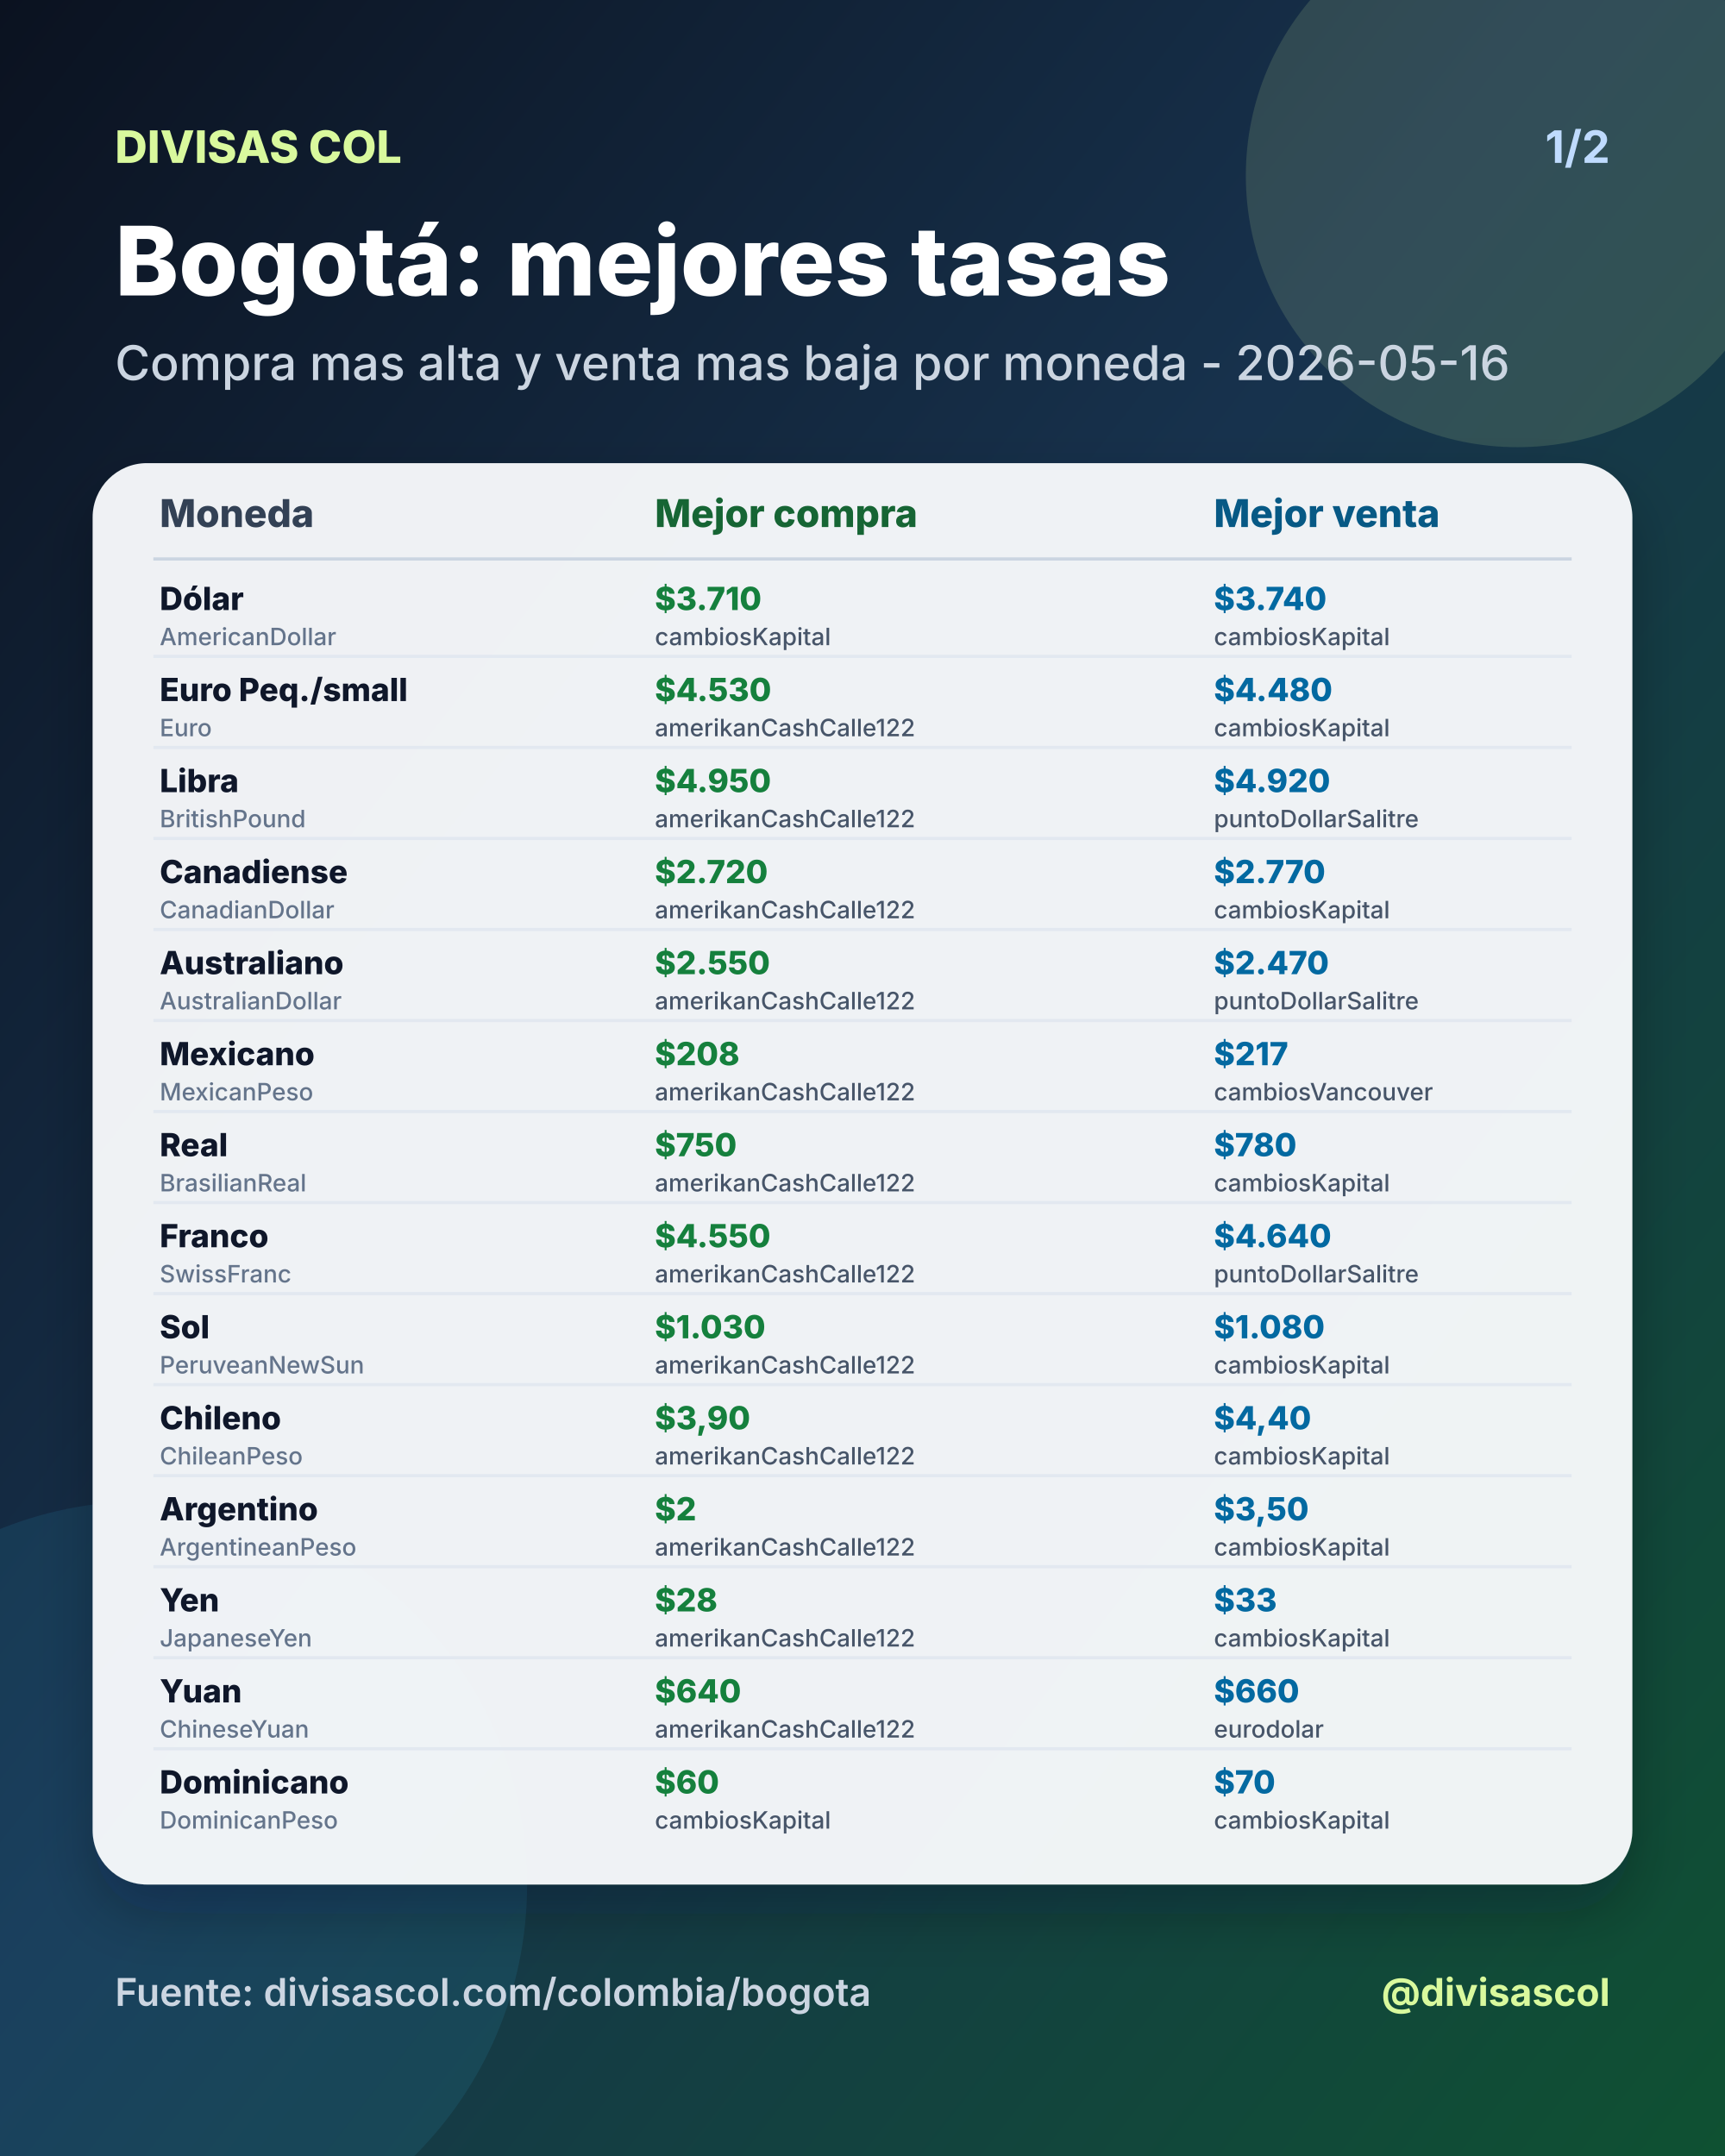
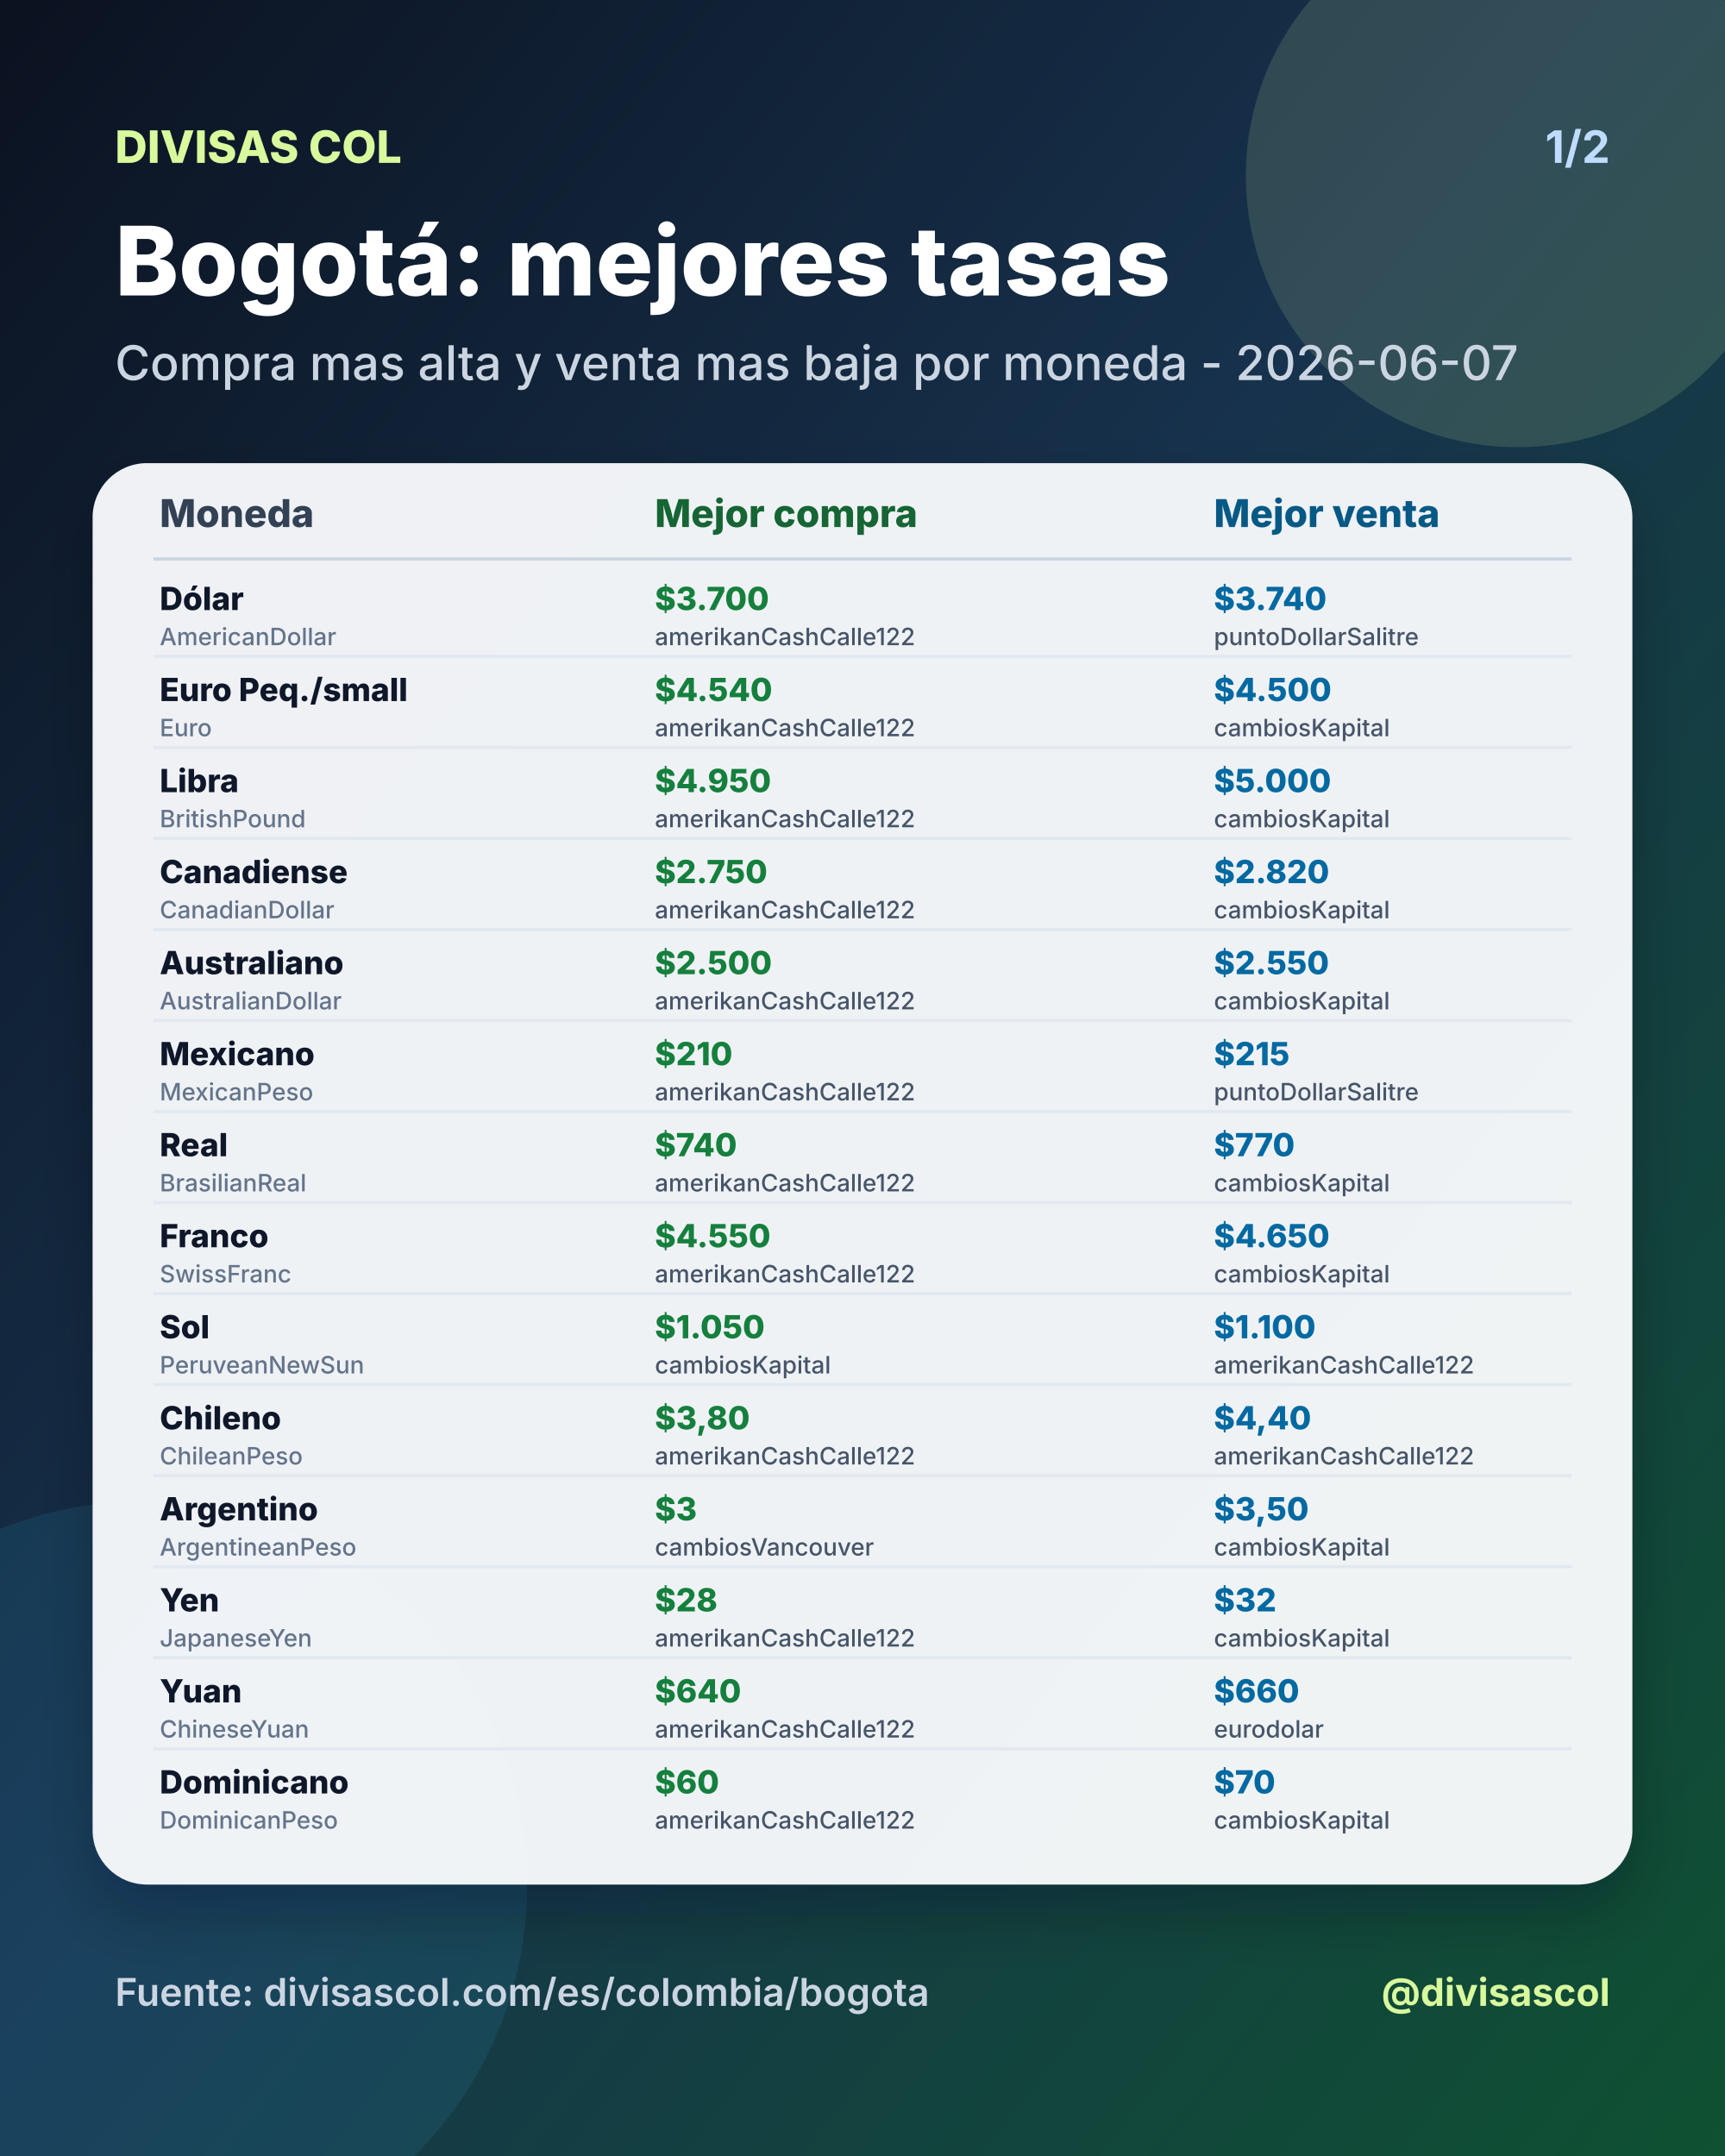
<svg xmlns="http://www.w3.org/2000/svg" width="1080" height="1350" viewBox="0 0 1080 1350">
  <defs>
    <linearGradient id="bg" x1="0" y1="0" x2="1" y2="1">
      <stop offset="0%" stop-color="#0b1220" />
      <stop offset="46%" stop-color="#17324d" />
      <stop offset="100%" stop-color="#0f5132" />
    </linearGradient>
    <filter id="shadow" x="-20%" y="-20%" width="140%" height="140%">
      <feDropShadow dx="0" dy="18" stdDeviation="18" flood-color="#020617" flood-opacity="0.28" />
    </filter>
  </defs>
  <rect width="1080" height="1350" fill="url(#bg)" />
  <circle cx="950" cy="110" r="170" fill="#d9f99d" opacity="0.14" />
  <circle cx="90" cy="1180" r="240" fill="#38bdf8" opacity="0.10" />
  <text x="72" y="102" fill="#d9f99d" font-size="28" font-family="Inter, Arial, sans-serif" font-weight="800" text-anchor="start">DIVISAS COL</text>
  <text x="1008" y="102" fill="#bfdbfe" font-size="28" font-family="Inter, Arial, sans-serif" font-weight="700" text-anchor="end">1/2</text>
  <text x="72" y="185" fill="#ffffff" font-size="60" font-family="Inter, Arial, sans-serif" font-weight="800" text-anchor="start">Bogotá: mejores tasas</text>
-   <text x="72" y="238" fill="#cbd5e1" font-size="30" font-family="Inter, Arial, sans-serif" font-weight="500" text-anchor="start">Compra mas alta y venta mas baja por moneda - 2026-05-16</text>
+   <text x="72" y="238" fill="#cbd5e1" font-size="30" font-family="Inter, Arial, sans-serif" font-weight="500" text-anchor="start">Compra mas alta y venta mas baja por moneda - 2026-06-07</text>
  <rect x="58" y="290" width="964" height="890" rx="34" fill="#f8fafc" opacity="0.96" filter="url(#shadow)" />
  <text x="100" y="330" fill="#334155" font-size="24" font-family="Inter, Arial, sans-serif" font-weight="800" text-anchor="start">Moneda</text>
  <text x="410" y="330" fill="#166534" font-size="24" font-family="Inter, Arial, sans-serif" font-weight="800" text-anchor="start">Mejor compra</text>
  <text x="760" y="330" fill="#075985" font-size="24" font-family="Inter, Arial, sans-serif" font-weight="800" text-anchor="start">Mejor venta</text>
  <line x1="96" y1="350" x2="984" y2="350" stroke="#cbd5e1" stroke-width="2" />
  <text x="100" y="382" fill="#0f172a" font-size="20" font-family="Inter, Arial, sans-serif" font-weight="800" text-anchor="start">Dólar</text>
  <text x="100" y="404" fill="#64748b" font-size="15" font-family="Inter, Arial, sans-serif" font-weight="500" text-anchor="start">AmericanDollar</text>
-   <text x="410" y="382" fill="#15803d" font-size="20" font-family="Inter, Arial, sans-serif" font-weight="800" text-anchor="start">$3.710</text>
-   <text x="410" y="404" fill="#475569" font-size="15" font-family="Inter, Arial, sans-serif" font-weight="500" text-anchor="start">cambiosKapital</text>
+   <text x="410" y="382" fill="#15803d" font-size="20" font-family="Inter, Arial, sans-serif" font-weight="800" text-anchor="start">$3.700</text>
+   <text x="410" y="404" fill="#475569" font-size="15" font-family="Inter, Arial, sans-serif" font-weight="500" text-anchor="start">amerikanCashCalle122</text>
  <text x="760" y="382" fill="#0369a1" font-size="20" font-family="Inter, Arial, sans-serif" font-weight="800" text-anchor="start">$3.740</text>
-   <text x="760" y="404" fill="#475569" font-size="15" font-family="Inter, Arial, sans-serif" font-weight="500" text-anchor="start">cambiosKapital</text>
+   <text x="760" y="404" fill="#475569" font-size="15" font-family="Inter, Arial, sans-serif" font-weight="500" text-anchor="start">puntoDollarSalitre</text>
  <line x1="96" y1="411" x2="984" y2="411" stroke="#e2e8f0" stroke-width="2" />
  <text x="100" y="439" fill="#0f172a" font-size="20" font-family="Inter, Arial, sans-serif" font-weight="800" text-anchor="start">Euro Peq./small</text>
  <text x="100" y="461" fill="#64748b" font-size="15" font-family="Inter, Arial, sans-serif" font-weight="500" text-anchor="start">Euro</text>
-   <text x="410" y="439" fill="#15803d" font-size="20" font-family="Inter, Arial, sans-serif" font-weight="800" text-anchor="start">$4.530</text>
+   <text x="410" y="439" fill="#15803d" font-size="20" font-family="Inter, Arial, sans-serif" font-weight="800" text-anchor="start">$4.540</text>
  <text x="410" y="461" fill="#475569" font-size="15" font-family="Inter, Arial, sans-serif" font-weight="500" text-anchor="start">amerikanCashCalle122</text>
-   <text x="760" y="439" fill="#0369a1" font-size="20" font-family="Inter, Arial, sans-serif" font-weight="800" text-anchor="start">$4.480</text>
+   <text x="760" y="439" fill="#0369a1" font-size="20" font-family="Inter, Arial, sans-serif" font-weight="800" text-anchor="start">$4.500</text>
  <text x="760" y="461" fill="#475569" font-size="15" font-family="Inter, Arial, sans-serif" font-weight="500" text-anchor="start">cambiosKapital</text>
  <line x1="96" y1="468" x2="984" y2="468" stroke="#e2e8f0" stroke-width="2" />
  <text x="100" y="496" fill="#0f172a" font-size="20" font-family="Inter, Arial, sans-serif" font-weight="800" text-anchor="start">Libra</text>
  <text x="100" y="518" fill="#64748b" font-size="15" font-family="Inter, Arial, sans-serif" font-weight="500" text-anchor="start">BritishPound</text>
  <text x="410" y="496" fill="#15803d" font-size="20" font-family="Inter, Arial, sans-serif" font-weight="800" text-anchor="start">$4.950</text>
  <text x="410" y="518" fill="#475569" font-size="15" font-family="Inter, Arial, sans-serif" font-weight="500" text-anchor="start">amerikanCashCalle122</text>
-   <text x="760" y="496" fill="#0369a1" font-size="20" font-family="Inter, Arial, sans-serif" font-weight="800" text-anchor="start">$4.920</text>
-   <text x="760" y="518" fill="#475569" font-size="15" font-family="Inter, Arial, sans-serif" font-weight="500" text-anchor="start">puntoDollarSalitre</text>
+   <text x="760" y="496" fill="#0369a1" font-size="20" font-family="Inter, Arial, sans-serif" font-weight="800" text-anchor="start">$5.000</text>
+   <text x="760" y="518" fill="#475569" font-size="15" font-family="Inter, Arial, sans-serif" font-weight="500" text-anchor="start">cambiosKapital</text>
  <line x1="96" y1="525" x2="984" y2="525" stroke="#e2e8f0" stroke-width="2" />
  <text x="100" y="553" fill="#0f172a" font-size="20" font-family="Inter, Arial, sans-serif" font-weight="800" text-anchor="start">Canadiense</text>
  <text x="100" y="575" fill="#64748b" font-size="15" font-family="Inter, Arial, sans-serif" font-weight="500" text-anchor="start">CanadianDollar</text>
-   <text x="410" y="553" fill="#15803d" font-size="20" font-family="Inter, Arial, sans-serif" font-weight="800" text-anchor="start">$2.720</text>
+   <text x="410" y="553" fill="#15803d" font-size="20" font-family="Inter, Arial, sans-serif" font-weight="800" text-anchor="start">$2.750</text>
  <text x="410" y="575" fill="#475569" font-size="15" font-family="Inter, Arial, sans-serif" font-weight="500" text-anchor="start">amerikanCashCalle122</text>
-   <text x="760" y="553" fill="#0369a1" font-size="20" font-family="Inter, Arial, sans-serif" font-weight="800" text-anchor="start">$2.770</text>
+   <text x="760" y="553" fill="#0369a1" font-size="20" font-family="Inter, Arial, sans-serif" font-weight="800" text-anchor="start">$2.820</text>
  <text x="760" y="575" fill="#475569" font-size="15" font-family="Inter, Arial, sans-serif" font-weight="500" text-anchor="start">cambiosKapital</text>
  <line x1="96" y1="582" x2="984" y2="582" stroke="#e2e8f0" stroke-width="2" />
  <text x="100" y="610" fill="#0f172a" font-size="20" font-family="Inter, Arial, sans-serif" font-weight="800" text-anchor="start">Australiano</text>
  <text x="100" y="632" fill="#64748b" font-size="15" font-family="Inter, Arial, sans-serif" font-weight="500" text-anchor="start">AustralianDollar</text>
-   <text x="410" y="610" fill="#15803d" font-size="20" font-family="Inter, Arial, sans-serif" font-weight="800" text-anchor="start">$2.550</text>
+   <text x="410" y="610" fill="#15803d" font-size="20" font-family="Inter, Arial, sans-serif" font-weight="800" text-anchor="start">$2.500</text>
  <text x="410" y="632" fill="#475569" font-size="15" font-family="Inter, Arial, sans-serif" font-weight="500" text-anchor="start">amerikanCashCalle122</text>
-   <text x="760" y="610" fill="#0369a1" font-size="20" font-family="Inter, Arial, sans-serif" font-weight="800" text-anchor="start">$2.470</text>
-   <text x="760" y="632" fill="#475569" font-size="15" font-family="Inter, Arial, sans-serif" font-weight="500" text-anchor="start">puntoDollarSalitre</text>
+   <text x="760" y="610" fill="#0369a1" font-size="20" font-family="Inter, Arial, sans-serif" font-weight="800" text-anchor="start">$2.550</text>
+   <text x="760" y="632" fill="#475569" font-size="15" font-family="Inter, Arial, sans-serif" font-weight="500" text-anchor="start">cambiosKapital</text>
  <line x1="96" y1="639" x2="984" y2="639" stroke="#e2e8f0" stroke-width="2" />
  <text x="100" y="667" fill="#0f172a" font-size="20" font-family="Inter, Arial, sans-serif" font-weight="800" text-anchor="start">Mexicano</text>
  <text x="100" y="689" fill="#64748b" font-size="15" font-family="Inter, Arial, sans-serif" font-weight="500" text-anchor="start">MexicanPeso</text>
-   <text x="410" y="667" fill="#15803d" font-size="20" font-family="Inter, Arial, sans-serif" font-weight="800" text-anchor="start">$208</text>
+   <text x="410" y="667" fill="#15803d" font-size="20" font-family="Inter, Arial, sans-serif" font-weight="800" text-anchor="start">$210</text>
  <text x="410" y="689" fill="#475569" font-size="15" font-family="Inter, Arial, sans-serif" font-weight="500" text-anchor="start">amerikanCashCalle122</text>
-   <text x="760" y="667" fill="#0369a1" font-size="20" font-family="Inter, Arial, sans-serif" font-weight="800" text-anchor="start">$217</text>
-   <text x="760" y="689" fill="#475569" font-size="15" font-family="Inter, Arial, sans-serif" font-weight="500" text-anchor="start">cambiosVancouver</text>
+   <text x="760" y="667" fill="#0369a1" font-size="20" font-family="Inter, Arial, sans-serif" font-weight="800" text-anchor="start">$215</text>
+   <text x="760" y="689" fill="#475569" font-size="15" font-family="Inter, Arial, sans-serif" font-weight="500" text-anchor="start">puntoDollarSalitre</text>
  <line x1="96" y1="696" x2="984" y2="696" stroke="#e2e8f0" stroke-width="2" />
  <text x="100" y="724" fill="#0f172a" font-size="20" font-family="Inter, Arial, sans-serif" font-weight="800" text-anchor="start">Real</text>
  <text x="100" y="746" fill="#64748b" font-size="15" font-family="Inter, Arial, sans-serif" font-weight="500" text-anchor="start">BrasilianReal</text>
-   <text x="410" y="724" fill="#15803d" font-size="20" font-family="Inter, Arial, sans-serif" font-weight="800" text-anchor="start">$750</text>
+   <text x="410" y="724" fill="#15803d" font-size="20" font-family="Inter, Arial, sans-serif" font-weight="800" text-anchor="start">$740</text>
  <text x="410" y="746" fill="#475569" font-size="15" font-family="Inter, Arial, sans-serif" font-weight="500" text-anchor="start">amerikanCashCalle122</text>
-   <text x="760" y="724" fill="#0369a1" font-size="20" font-family="Inter, Arial, sans-serif" font-weight="800" text-anchor="start">$780</text>
+   <text x="760" y="724" fill="#0369a1" font-size="20" font-family="Inter, Arial, sans-serif" font-weight="800" text-anchor="start">$770</text>
  <text x="760" y="746" fill="#475569" font-size="15" font-family="Inter, Arial, sans-serif" font-weight="500" text-anchor="start">cambiosKapital</text>
  <line x1="96" y1="753" x2="984" y2="753" stroke="#e2e8f0" stroke-width="2" />
  <text x="100" y="781" fill="#0f172a" font-size="20" font-family="Inter, Arial, sans-serif" font-weight="800" text-anchor="start">Franco</text>
  <text x="100" y="803" fill="#64748b" font-size="15" font-family="Inter, Arial, sans-serif" font-weight="500" text-anchor="start">SwissFranc</text>
  <text x="410" y="781" fill="#15803d" font-size="20" font-family="Inter, Arial, sans-serif" font-weight="800" text-anchor="start">$4.550</text>
  <text x="410" y="803" fill="#475569" font-size="15" font-family="Inter, Arial, sans-serif" font-weight="500" text-anchor="start">amerikanCashCalle122</text>
-   <text x="760" y="781" fill="#0369a1" font-size="20" font-family="Inter, Arial, sans-serif" font-weight="800" text-anchor="start">$4.640</text>
-   <text x="760" y="803" fill="#475569" font-size="15" font-family="Inter, Arial, sans-serif" font-weight="500" text-anchor="start">puntoDollarSalitre</text>
+   <text x="760" y="781" fill="#0369a1" font-size="20" font-family="Inter, Arial, sans-serif" font-weight="800" text-anchor="start">$4.650</text>
+   <text x="760" y="803" fill="#475569" font-size="15" font-family="Inter, Arial, sans-serif" font-weight="500" text-anchor="start">cambiosKapital</text>
  <line x1="96" y1="810" x2="984" y2="810" stroke="#e2e8f0" stroke-width="2" />
  <text x="100" y="838" fill="#0f172a" font-size="20" font-family="Inter, Arial, sans-serif" font-weight="800" text-anchor="start">Sol</text>
  <text x="100" y="860" fill="#64748b" font-size="15" font-family="Inter, Arial, sans-serif" font-weight="500" text-anchor="start">PeruveanNewSun</text>
-   <text x="410" y="838" fill="#15803d" font-size="20" font-family="Inter, Arial, sans-serif" font-weight="800" text-anchor="start">$1.030</text>
-   <text x="410" y="860" fill="#475569" font-size="15" font-family="Inter, Arial, sans-serif" font-weight="500" text-anchor="start">amerikanCashCalle122</text>
-   <text x="760" y="838" fill="#0369a1" font-size="20" font-family="Inter, Arial, sans-serif" font-weight="800" text-anchor="start">$1.080</text>
-   <text x="760" y="860" fill="#475569" font-size="15" font-family="Inter, Arial, sans-serif" font-weight="500" text-anchor="start">cambiosKapital</text>
+   <text x="410" y="838" fill="#15803d" font-size="20" font-family="Inter, Arial, sans-serif" font-weight="800" text-anchor="start">$1.050</text>
+   <text x="410" y="860" fill="#475569" font-size="15" font-family="Inter, Arial, sans-serif" font-weight="500" text-anchor="start">cambiosKapital</text>
+   <text x="760" y="838" fill="#0369a1" font-size="20" font-family="Inter, Arial, sans-serif" font-weight="800" text-anchor="start">$1.100</text>
+   <text x="760" y="860" fill="#475569" font-size="15" font-family="Inter, Arial, sans-serif" font-weight="500" text-anchor="start">amerikanCashCalle122</text>
  <line x1="96" y1="867" x2="984" y2="867" stroke="#e2e8f0" stroke-width="2" />
  <text x="100" y="895" fill="#0f172a" font-size="20" font-family="Inter, Arial, sans-serif" font-weight="800" text-anchor="start">Chileno</text>
  <text x="100" y="917" fill="#64748b" font-size="15" font-family="Inter, Arial, sans-serif" font-weight="500" text-anchor="start">ChileanPeso</text>
-   <text x="410" y="895" fill="#15803d" font-size="20" font-family="Inter, Arial, sans-serif" font-weight="800" text-anchor="start">$3,90</text>
+   <text x="410" y="895" fill="#15803d" font-size="20" font-family="Inter, Arial, sans-serif" font-weight="800" text-anchor="start">$3,80</text>
  <text x="410" y="917" fill="#475569" font-size="15" font-family="Inter, Arial, sans-serif" font-weight="500" text-anchor="start">amerikanCashCalle122</text>
  <text x="760" y="895" fill="#0369a1" font-size="20" font-family="Inter, Arial, sans-serif" font-weight="800" text-anchor="start">$4,40</text>
-   <text x="760" y="917" fill="#475569" font-size="15" font-family="Inter, Arial, sans-serif" font-weight="500" text-anchor="start">cambiosKapital</text>
+   <text x="760" y="917" fill="#475569" font-size="15" font-family="Inter, Arial, sans-serif" font-weight="500" text-anchor="start">amerikanCashCalle122</text>
  <line x1="96" y1="924" x2="984" y2="924" stroke="#e2e8f0" stroke-width="2" />
  <text x="100" y="952" fill="#0f172a" font-size="20" font-family="Inter, Arial, sans-serif" font-weight="800" text-anchor="start">Argentino</text>
  <text x="100" y="974" fill="#64748b" font-size="15" font-family="Inter, Arial, sans-serif" font-weight="500" text-anchor="start">ArgentineanPeso</text>
-   <text x="410" y="952" fill="#15803d" font-size="20" font-family="Inter, Arial, sans-serif" font-weight="800" text-anchor="start">$2</text>
-   <text x="410" y="974" fill="#475569" font-size="15" font-family="Inter, Arial, sans-serif" font-weight="500" text-anchor="start">amerikanCashCalle122</text>
+   <text x="410" y="952" fill="#15803d" font-size="20" font-family="Inter, Arial, sans-serif" font-weight="800" text-anchor="start">$3</text>
+   <text x="410" y="974" fill="#475569" font-size="15" font-family="Inter, Arial, sans-serif" font-weight="500" text-anchor="start">cambiosVancouver</text>
  <text x="760" y="952" fill="#0369a1" font-size="20" font-family="Inter, Arial, sans-serif" font-weight="800" text-anchor="start">$3,50</text>
  <text x="760" y="974" fill="#475569" font-size="15" font-family="Inter, Arial, sans-serif" font-weight="500" text-anchor="start">cambiosKapital</text>
  <line x1="96" y1="981" x2="984" y2="981" stroke="#e2e8f0" stroke-width="2" />
  <text x="100" y="1009" fill="#0f172a" font-size="20" font-family="Inter, Arial, sans-serif" font-weight="800" text-anchor="start">Yen</text>
  <text x="100" y="1031" fill="#64748b" font-size="15" font-family="Inter, Arial, sans-serif" font-weight="500" text-anchor="start">JapaneseYen</text>
  <text x="410" y="1009" fill="#15803d" font-size="20" font-family="Inter, Arial, sans-serif" font-weight="800" text-anchor="start">$28</text>
  <text x="410" y="1031" fill="#475569" font-size="15" font-family="Inter, Arial, sans-serif" font-weight="500" text-anchor="start">amerikanCashCalle122</text>
-   <text x="760" y="1009" fill="#0369a1" font-size="20" font-family="Inter, Arial, sans-serif" font-weight="800" text-anchor="start">$33</text>
+   <text x="760" y="1009" fill="#0369a1" font-size="20" font-family="Inter, Arial, sans-serif" font-weight="800" text-anchor="start">$32</text>
  <text x="760" y="1031" fill="#475569" font-size="15" font-family="Inter, Arial, sans-serif" font-weight="500" text-anchor="start">cambiosKapital</text>
  <line x1="96" y1="1038" x2="984" y2="1038" stroke="#e2e8f0" stroke-width="2" />
  <text x="100" y="1066" fill="#0f172a" font-size="20" font-family="Inter, Arial, sans-serif" font-weight="800" text-anchor="start">Yuan</text>
  <text x="100" y="1088" fill="#64748b" font-size="15" font-family="Inter, Arial, sans-serif" font-weight="500" text-anchor="start">ChineseYuan</text>
  <text x="410" y="1066" fill="#15803d" font-size="20" font-family="Inter, Arial, sans-serif" font-weight="800" text-anchor="start">$640</text>
  <text x="410" y="1088" fill="#475569" font-size="15" font-family="Inter, Arial, sans-serif" font-weight="500" text-anchor="start">amerikanCashCalle122</text>
  <text x="760" y="1066" fill="#0369a1" font-size="20" font-family="Inter, Arial, sans-serif" font-weight="800" text-anchor="start">$660</text>
  <text x="760" y="1088" fill="#475569" font-size="15" font-family="Inter, Arial, sans-serif" font-weight="500" text-anchor="start">eurodolar</text>
  <line x1="96" y1="1095" x2="984" y2="1095" stroke="#e2e8f0" stroke-width="2" />
  <text x="100" y="1123" fill="#0f172a" font-size="20" font-family="Inter, Arial, sans-serif" font-weight="800" text-anchor="start">Dominicano</text>
  <text x="100" y="1145" fill="#64748b" font-size="15" font-family="Inter, Arial, sans-serif" font-weight="500" text-anchor="start">DominicanPeso</text>
  <text x="410" y="1123" fill="#15803d" font-size="20" font-family="Inter, Arial, sans-serif" font-weight="800" text-anchor="start">$60</text>
-   <text x="410" y="1145" fill="#475569" font-size="15" font-family="Inter, Arial, sans-serif" font-weight="500" text-anchor="start">cambiosKapital</text>
+   <text x="410" y="1145" fill="#475569" font-size="15" font-family="Inter, Arial, sans-serif" font-weight="500" text-anchor="start">amerikanCashCalle122</text>
  <text x="760" y="1123" fill="#0369a1" font-size="20" font-family="Inter, Arial, sans-serif" font-weight="800" text-anchor="start">$70</text>
  <text x="760" y="1145" fill="#475569" font-size="15" font-family="Inter, Arial, sans-serif" font-weight="500" text-anchor="start">cambiosKapital</text>
-   <text x="72" y="1256" fill="#cbd5e1" font-size="24" font-family="Inter, Arial, sans-serif" font-weight="600" text-anchor="start">Fuente: divisascol.com/colombia/bogota</text>
+   <text x="72" y="1256" fill="#cbd5e1" font-size="24" font-family="Inter, Arial, sans-serif" font-weight="600" text-anchor="start">Fuente: divisascol.com/es/colombia/bogota</text>
  <text x="1008" y="1256" fill="#d9f99d" font-size="24" font-family="Inter, Arial, sans-serif" font-weight="700" text-anchor="end">@divisascol</text>
</svg>
